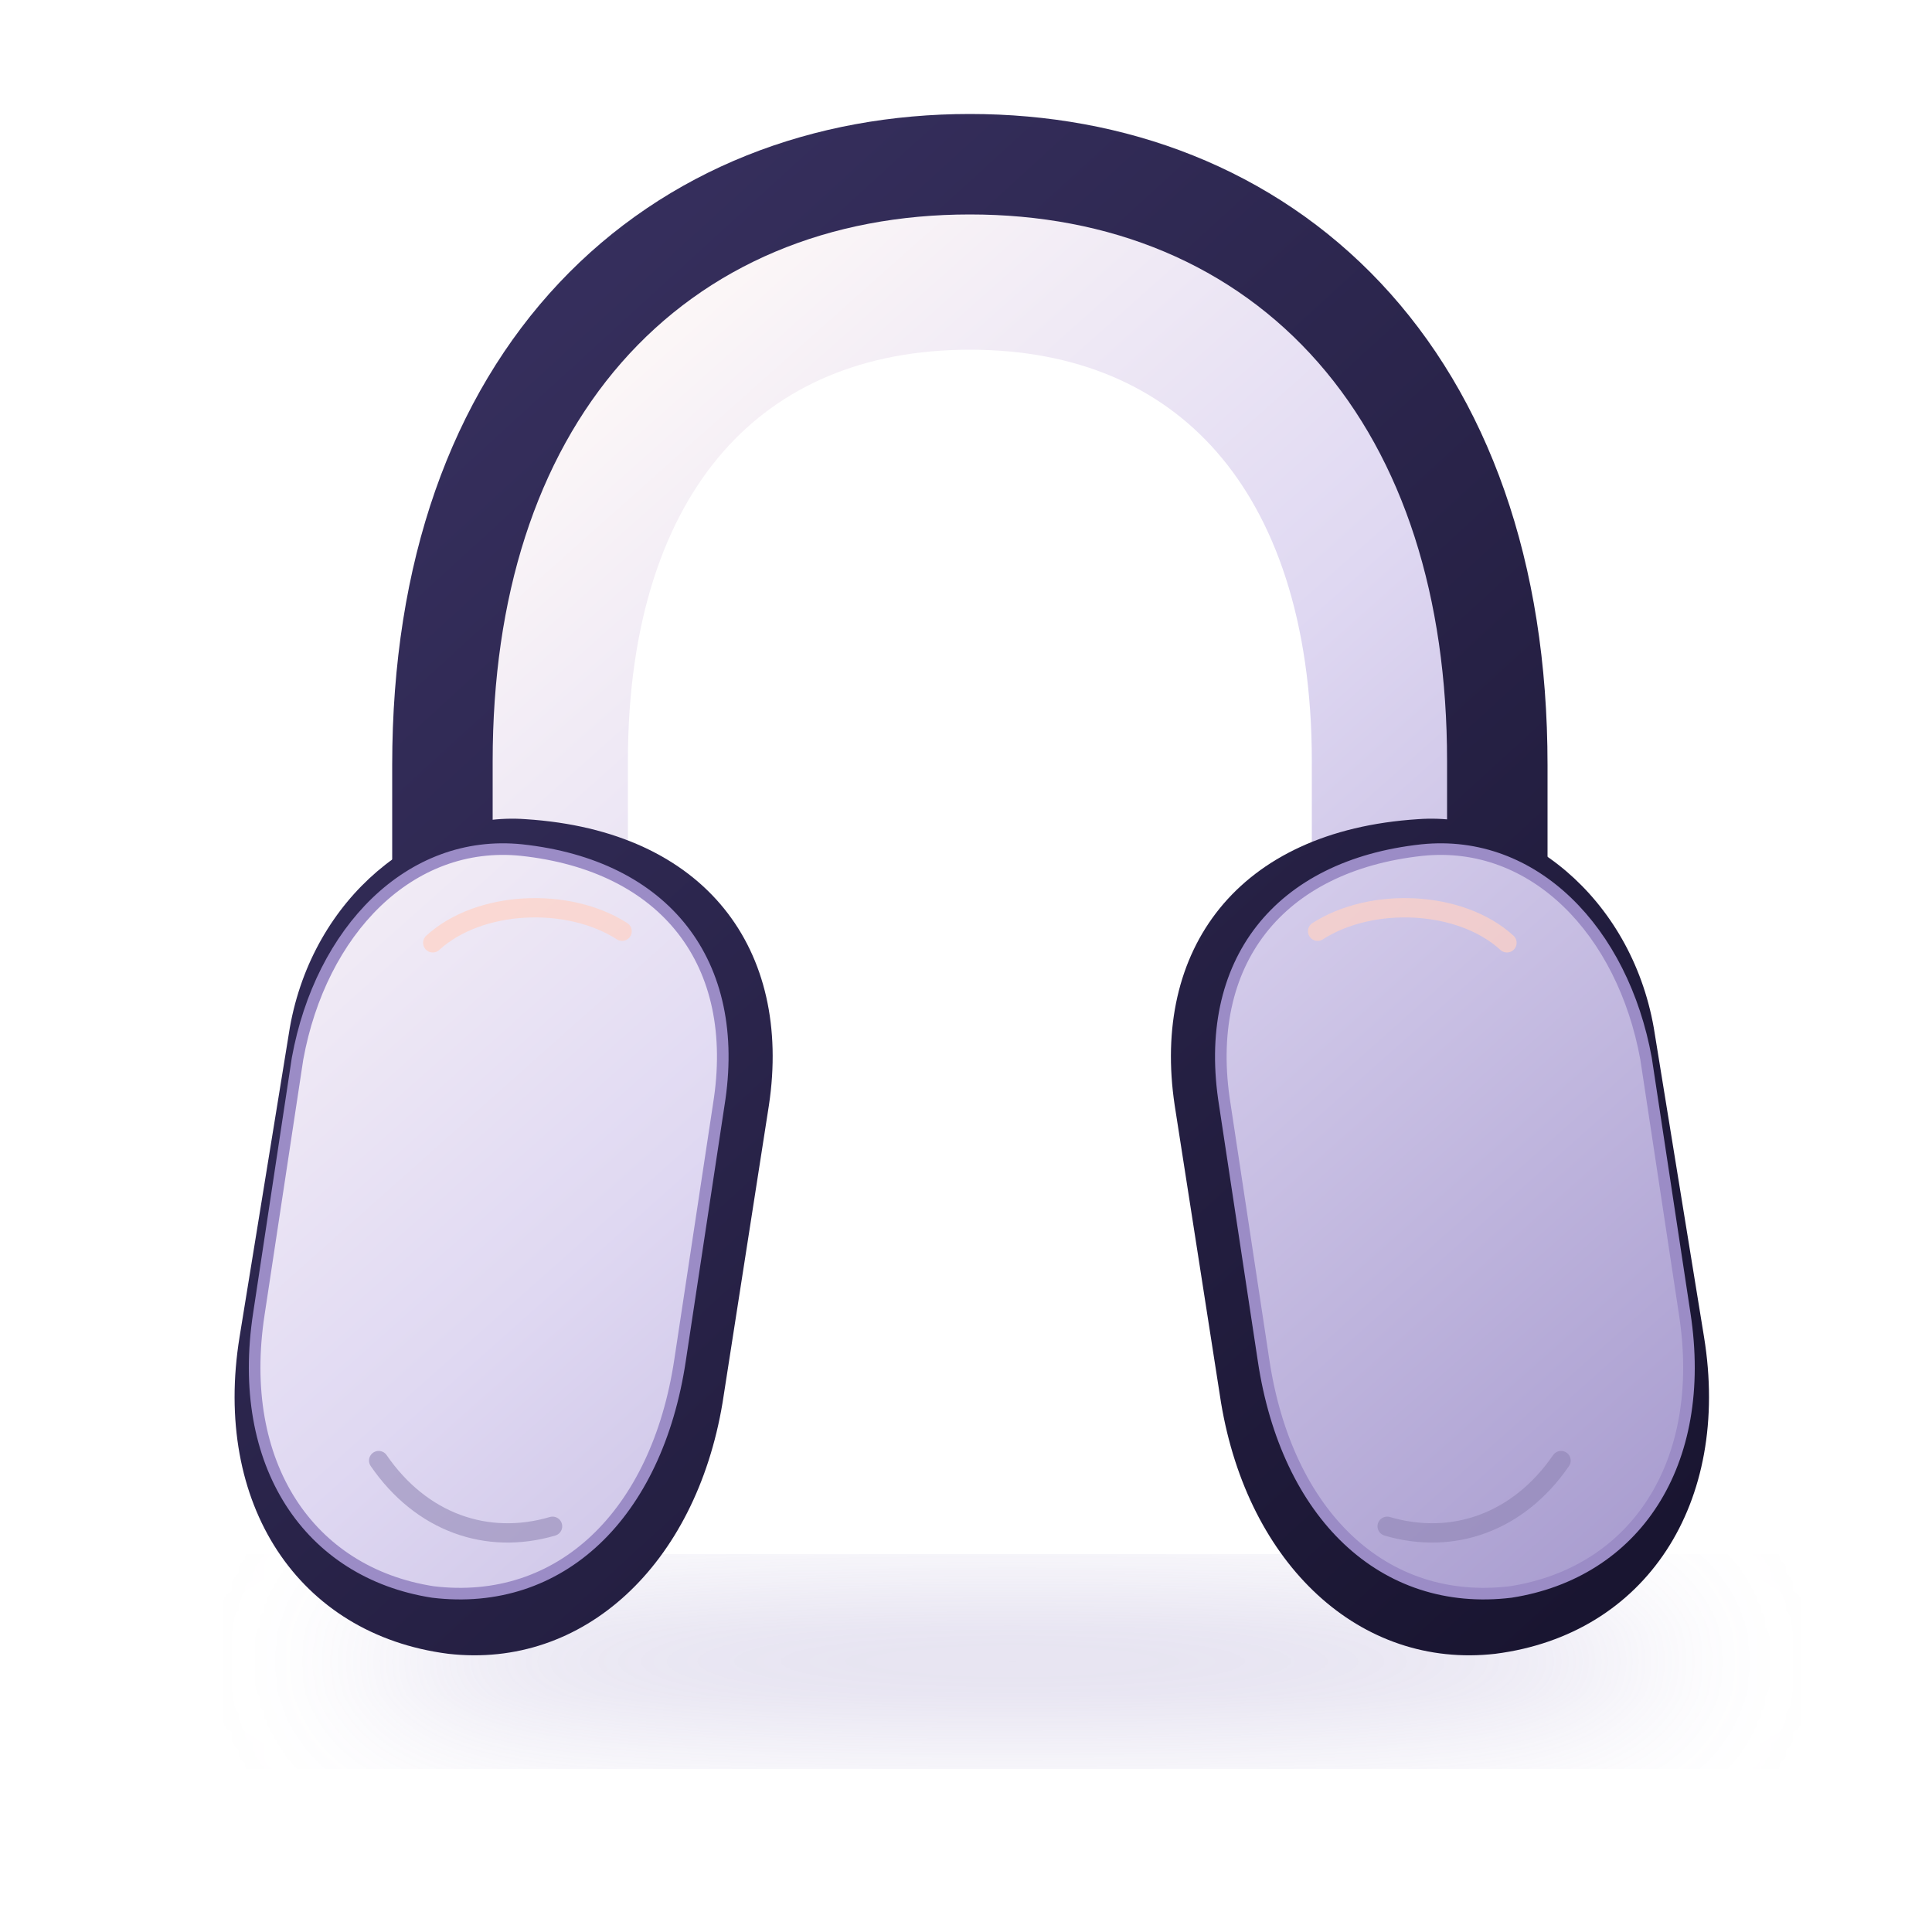
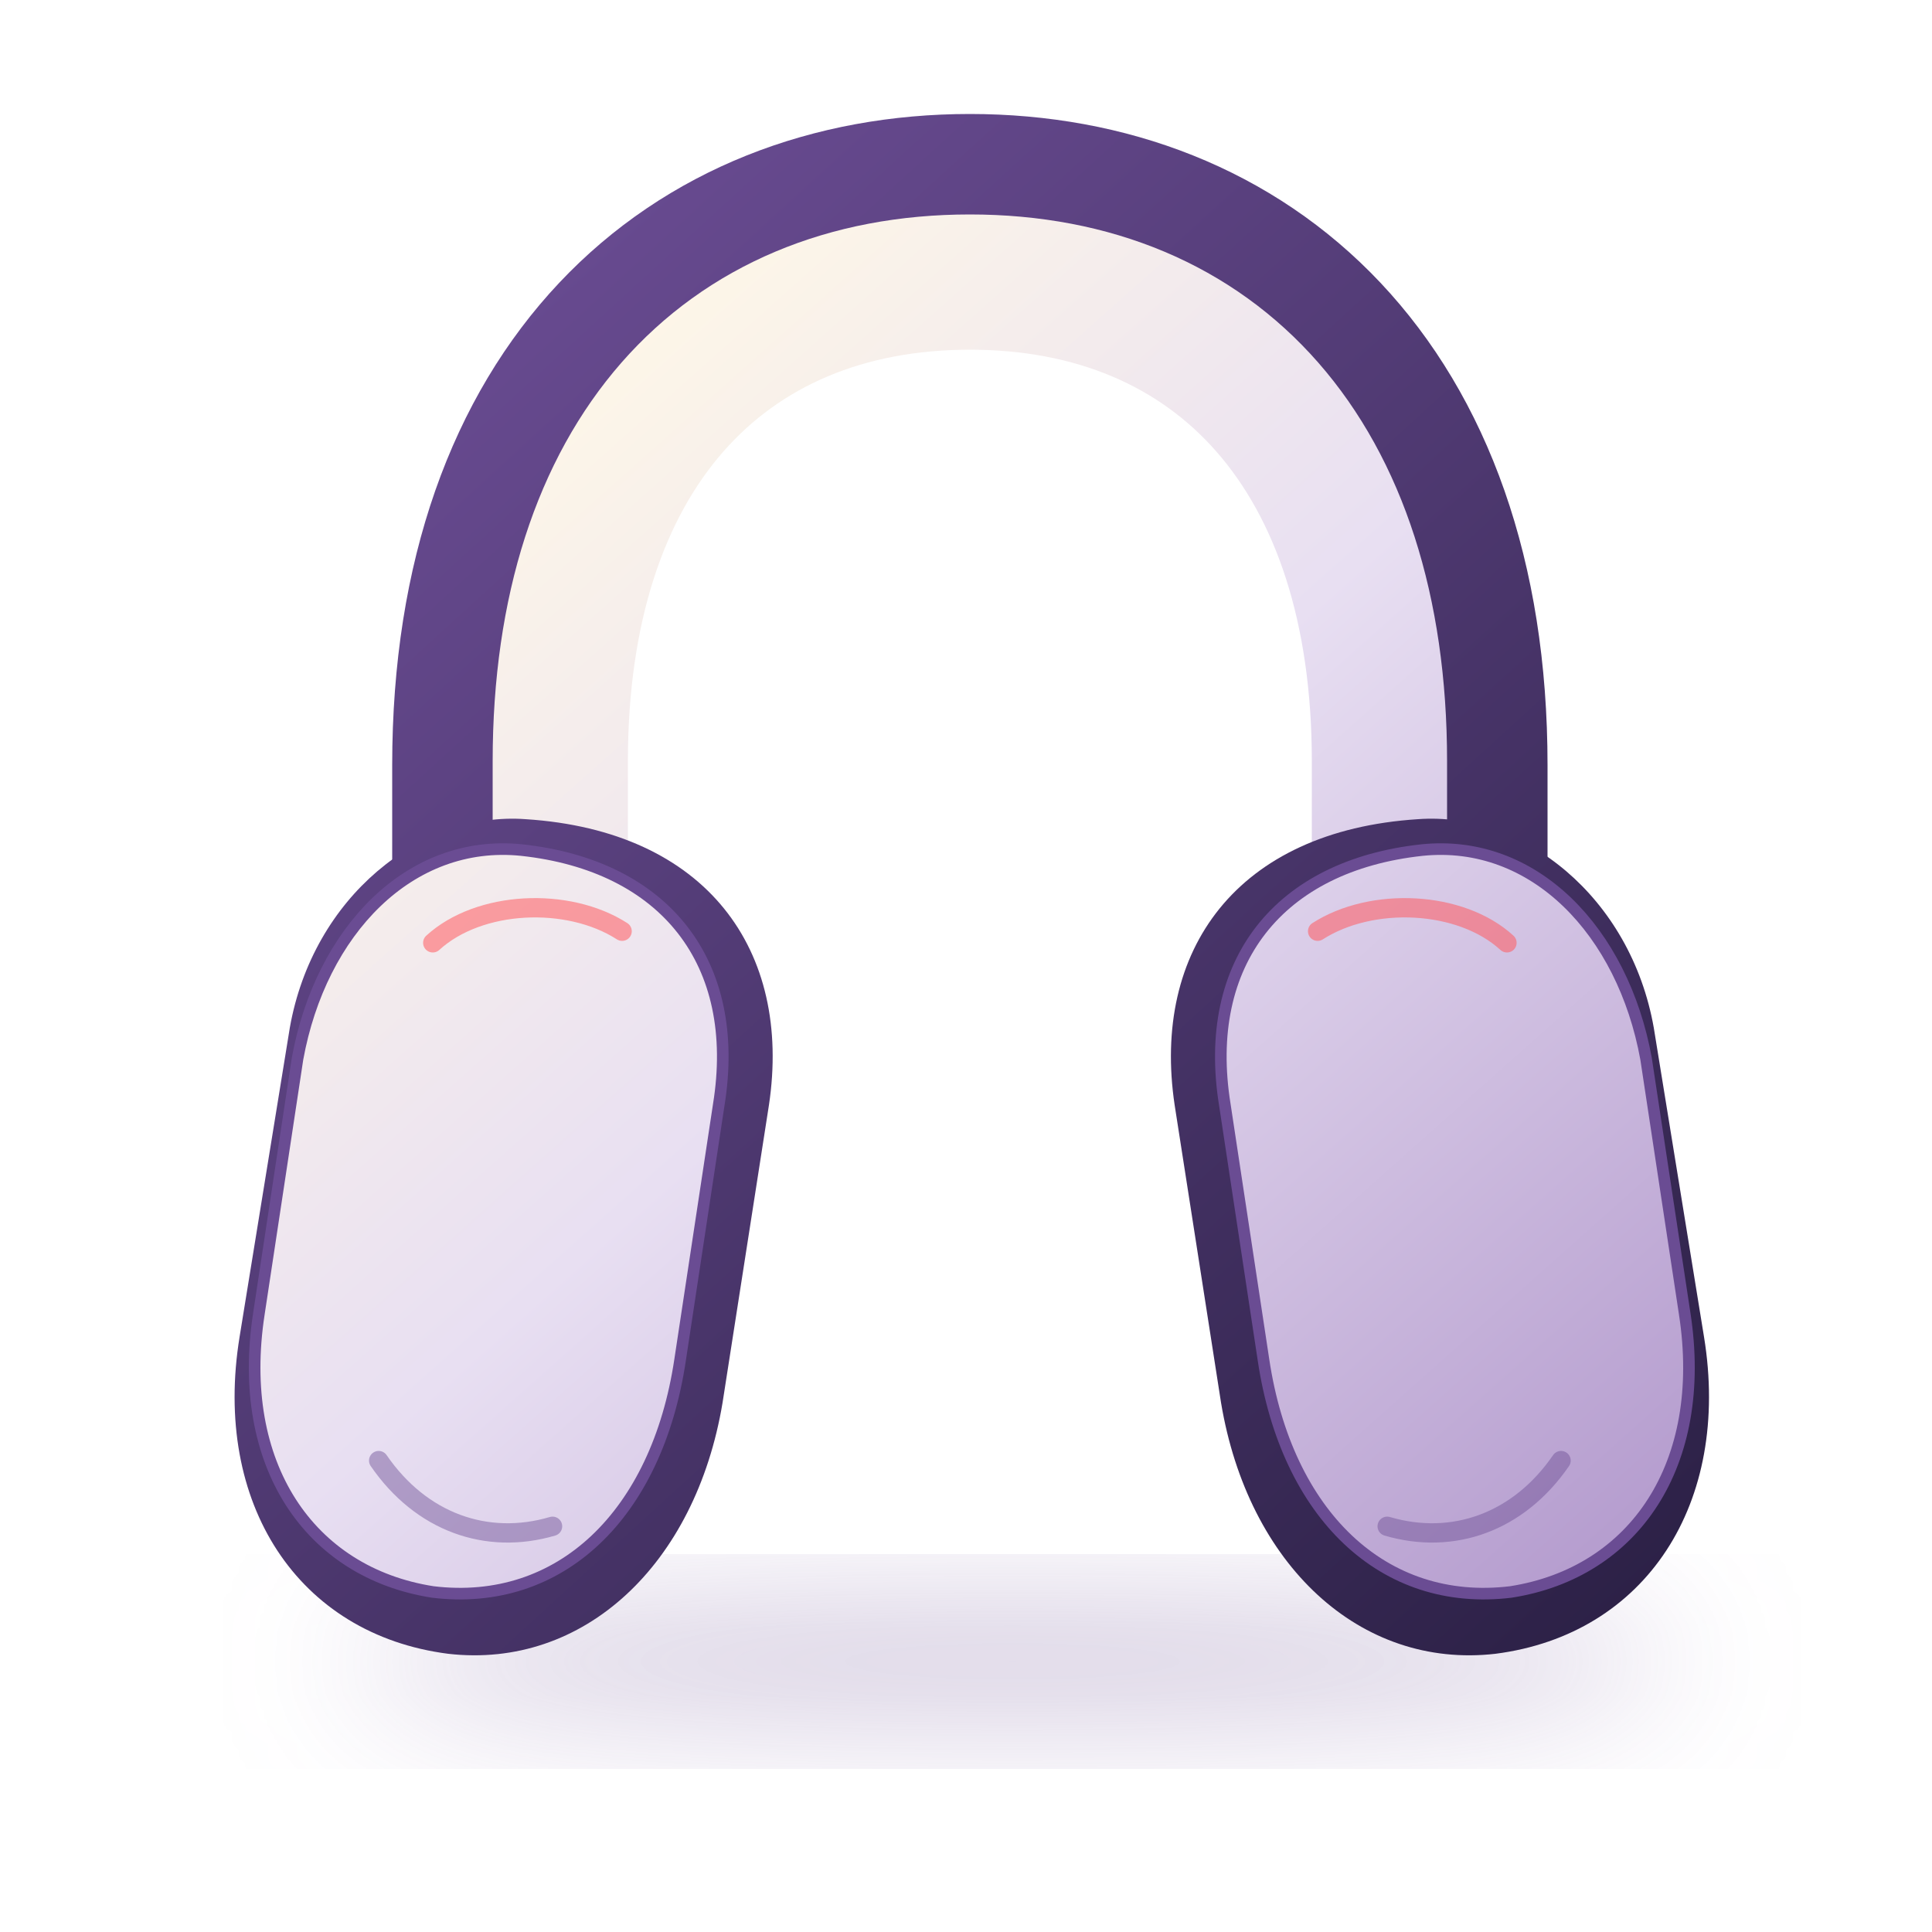
<svg xmlns="http://www.w3.org/2000/svg" viewBox="0 0 500 500" fill="none">
  <defs>
    <linearGradient id="shell" x1="115" y1="110" x2="400" y2="430" gradientUnits="userSpaceOnUse">
-       <stop stop-color="#fffaf8" />
-       <stop offset=".43" stop-color="#dfd8f2" />
-       <stop offset="1" stop-color="#a89ccf" />
+       <stop stop-color="#fff8e7" />
+       <stop offset=".43" stop-color="#e8dff2" />
+       <stop offset="1" stop-color="#b39acd" />
    </linearGradient>
    <linearGradient id="dark" x1="80" y1="100" x2="400" y2="450" gradientUnits="userSpaceOnUse">
-       <stop stop-color="#37305f" />
-       <stop offset="1" stop-color="#18142f" />
+       <stop stop-color="#6a4c93" />
+       <stop offset="1" stop-color="#2b2045" />
    </linearGradient>
    <filter id="shadow">
      <feGaussianBlur stdDeviation="20" />
    </filter>
  </defs>
-   <ellipse cx="262" cy="430" rx="170" ry="23" fill="#7f6fb7" opacity=".25" filter="url(#shadow)" />
+   <ellipse cx="262" cy="430" rx="170" ry="23" fill="#6a4c93" opacity=".25" filter="url(#shadow)" />
  <path d="M128 253v-55C128 103 183 56 251 56s123 47 123 142v55" stroke="url(#dark)" stroke-width="53" stroke-linecap="round" />
  <path d="M145 251v-54c0-79 42-124 106-124s106 45 106 124v54" stroke="url(#shell)" stroke-width="35" stroke-linecap="round" />
  <path d="M136 212c-27-2-55 20-61 54l-13 80c-7 43 15 77 54 82 35 4 64-23 71-65l12-77c6-40-16-71-63-74Z" fill="url(#dark)" />
-   <path d="M135 220c-29-3-52 21-58 54l-10 66c-6 39 13 67 45 72 33 4 58-20 64-60l10-66c6-37-14-62-51-66Z" fill="url(#shell)" stroke="#9b8cc6" stroke-width="3" />
+   <path d="M135 220c-29-3-52 21-58 54l-10 66c-6 39 13 67 45 72 33 4 58-20 64-60l10-66c6-37-14-62-51-66Z" fill="url(#shell)" stroke="#6a4c93" stroke-width="3" />
  <path d="M367 212c27-2 55 20 61 54l13 80c7 43-15 77-54 82-35 4-64-23-71-65l-12-77c-6-40 16-71 63-74Z" fill="url(#dark)" />
-   <path d="M368 220c29-3 52 21 58 54l10 66c6 39-13 67-45 72-33 4-58-20-64-60l-10-66c-6-37 14-62 51-66Z" fill="url(#shell)" stroke="#9b8cc6" stroke-width="3" />
-   <path d="M112 244c12-11 35-12 49-3M341 241c14-9 37-8 49 3" stroke="#ffd2c5" opacity=".7" stroke-width="5" stroke-linecap="round" />
-   <path d="M98 378c11 16 28 22 45 17M404 378c-11 16-28 22-45 17" stroke="#8c82b0" opacity=".55" stroke-width="5" stroke-linecap="round" />
+   <path d="M368 220c29-3 52 21 58 54l10 66c6 39-13 67-45 72-33 4-58-20-64-60l-10-66c-6-37 14-62 51-66Z" fill="url(#shell)" stroke="#6a4c93" stroke-width="3" />
+   <path d="M112 244c12-11 35-12 49-3M341 241c14-9 37-8 49 3" stroke="#ff595e" opacity=".55" stroke-width="5" stroke-linecap="round" />
+   <path d="M98 378c11 16 28 22 45 17M404 378c-11 16-28 22-45 17" stroke="#6a4c93" opacity=".45" stroke-width="5" stroke-linecap="round" />
</svg>
